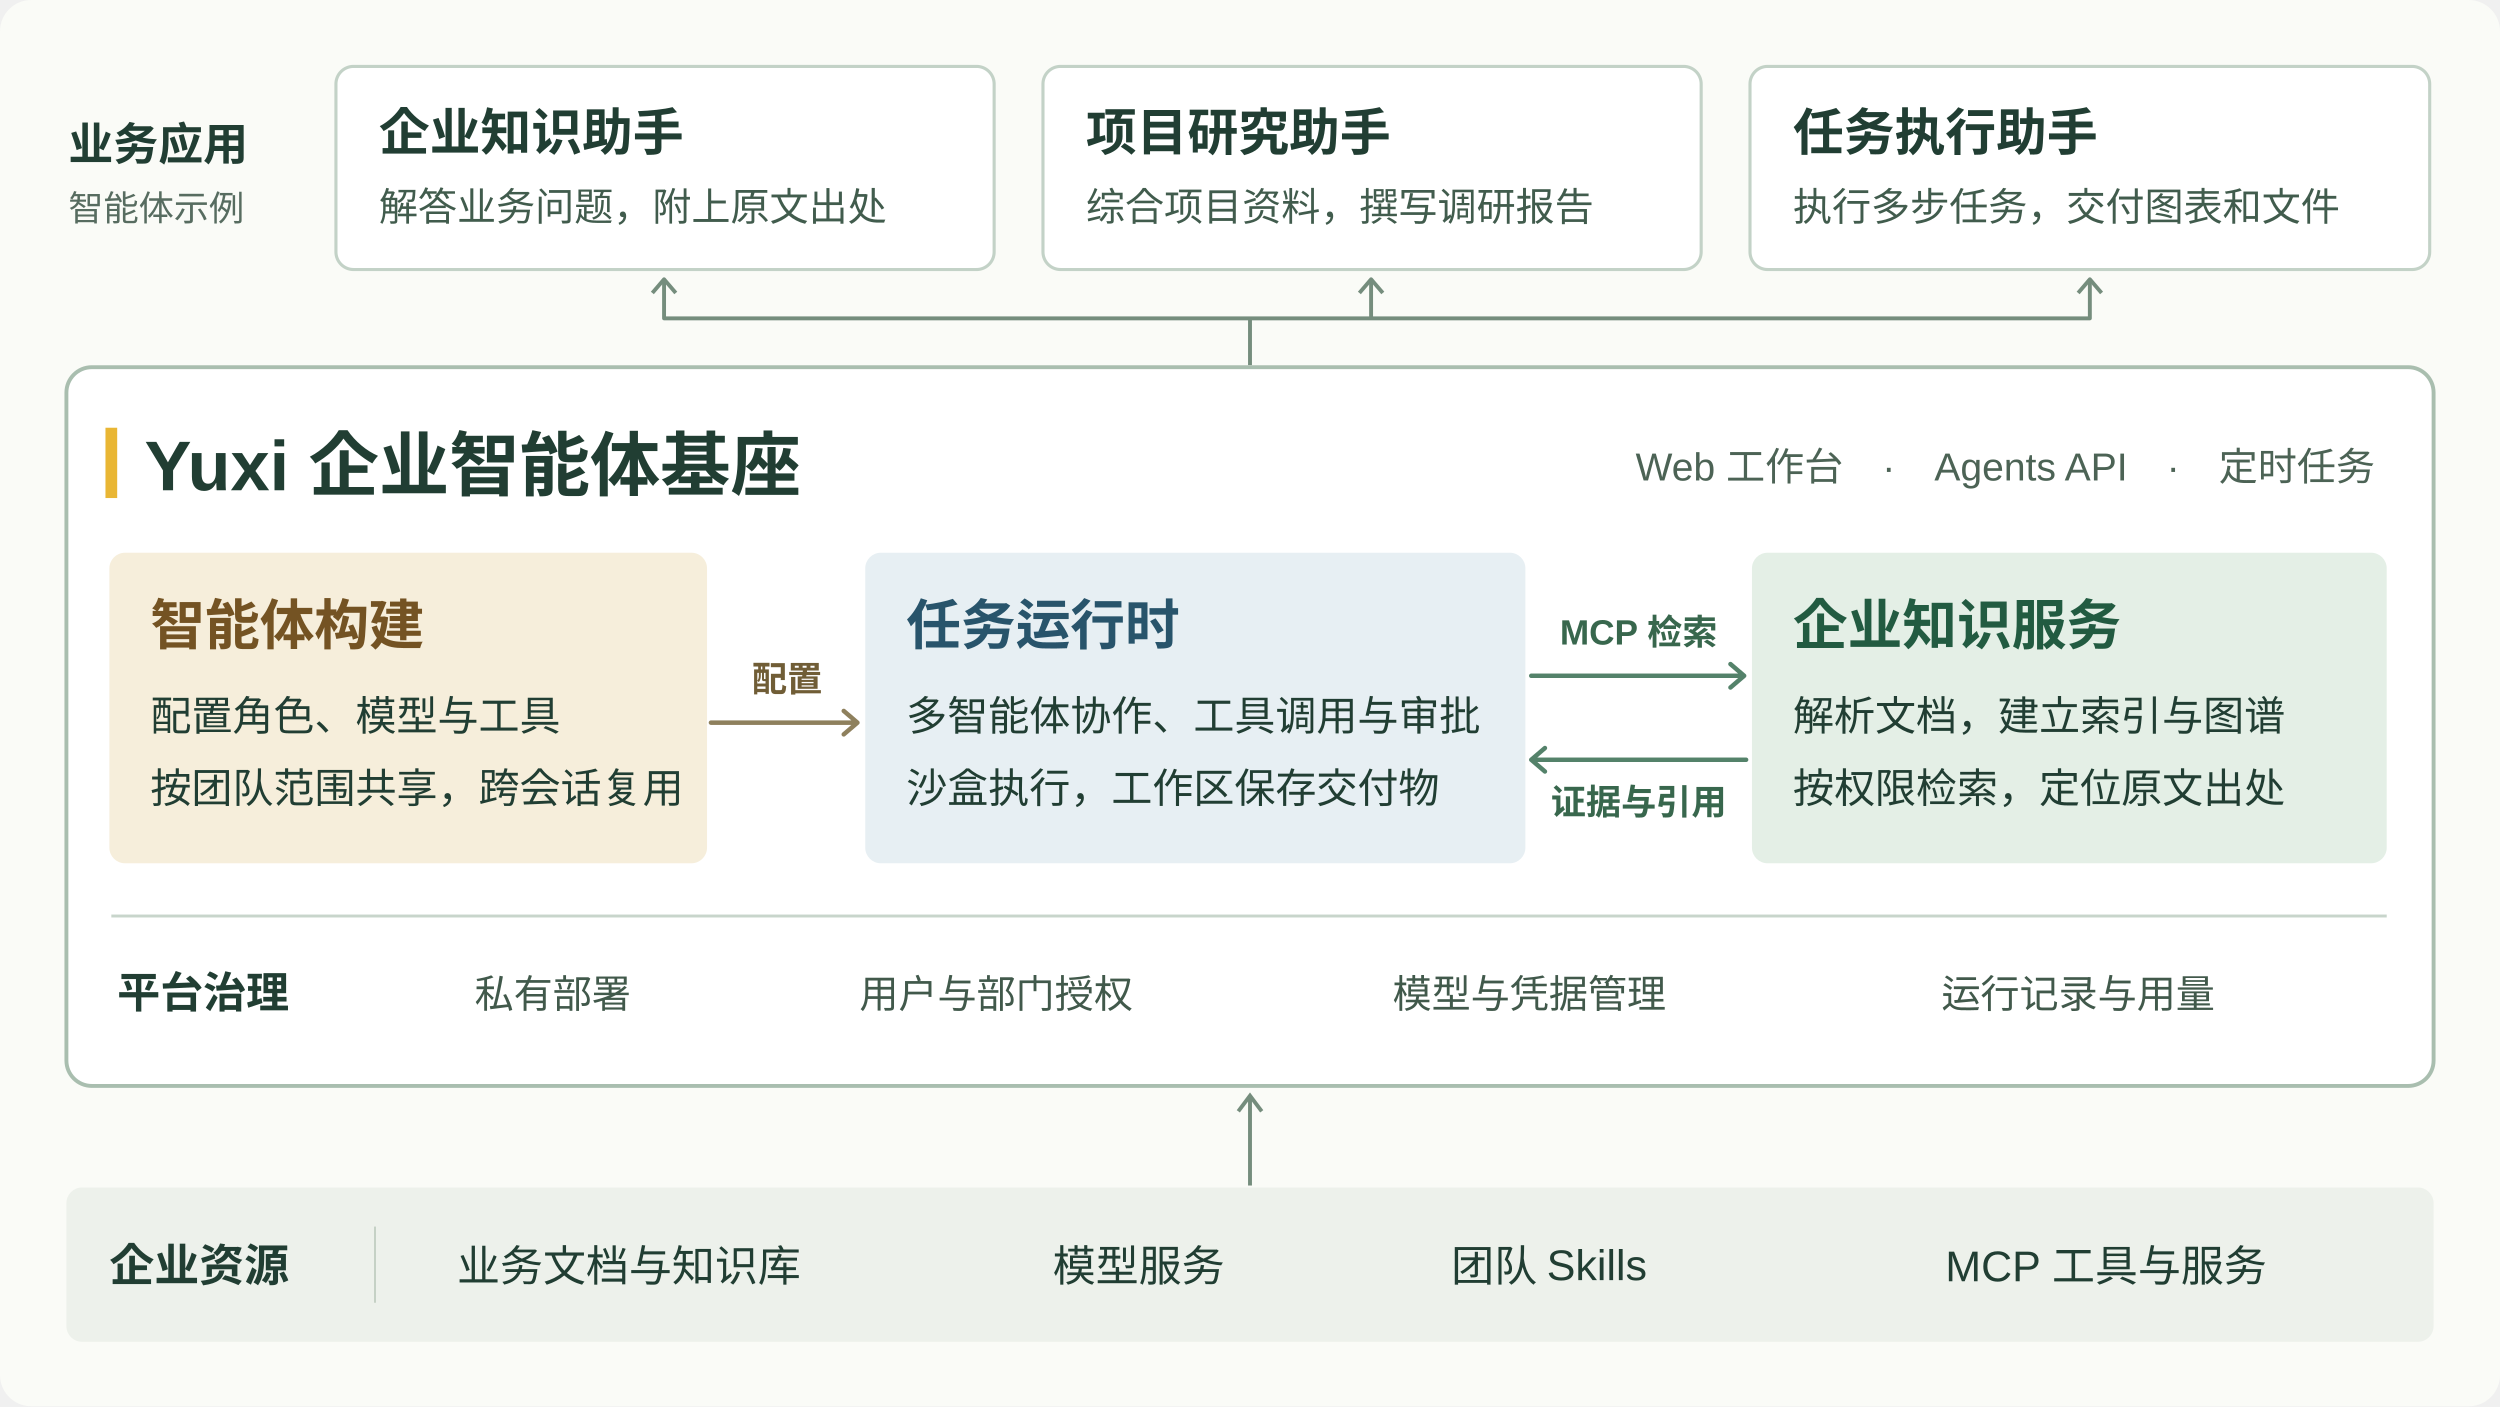
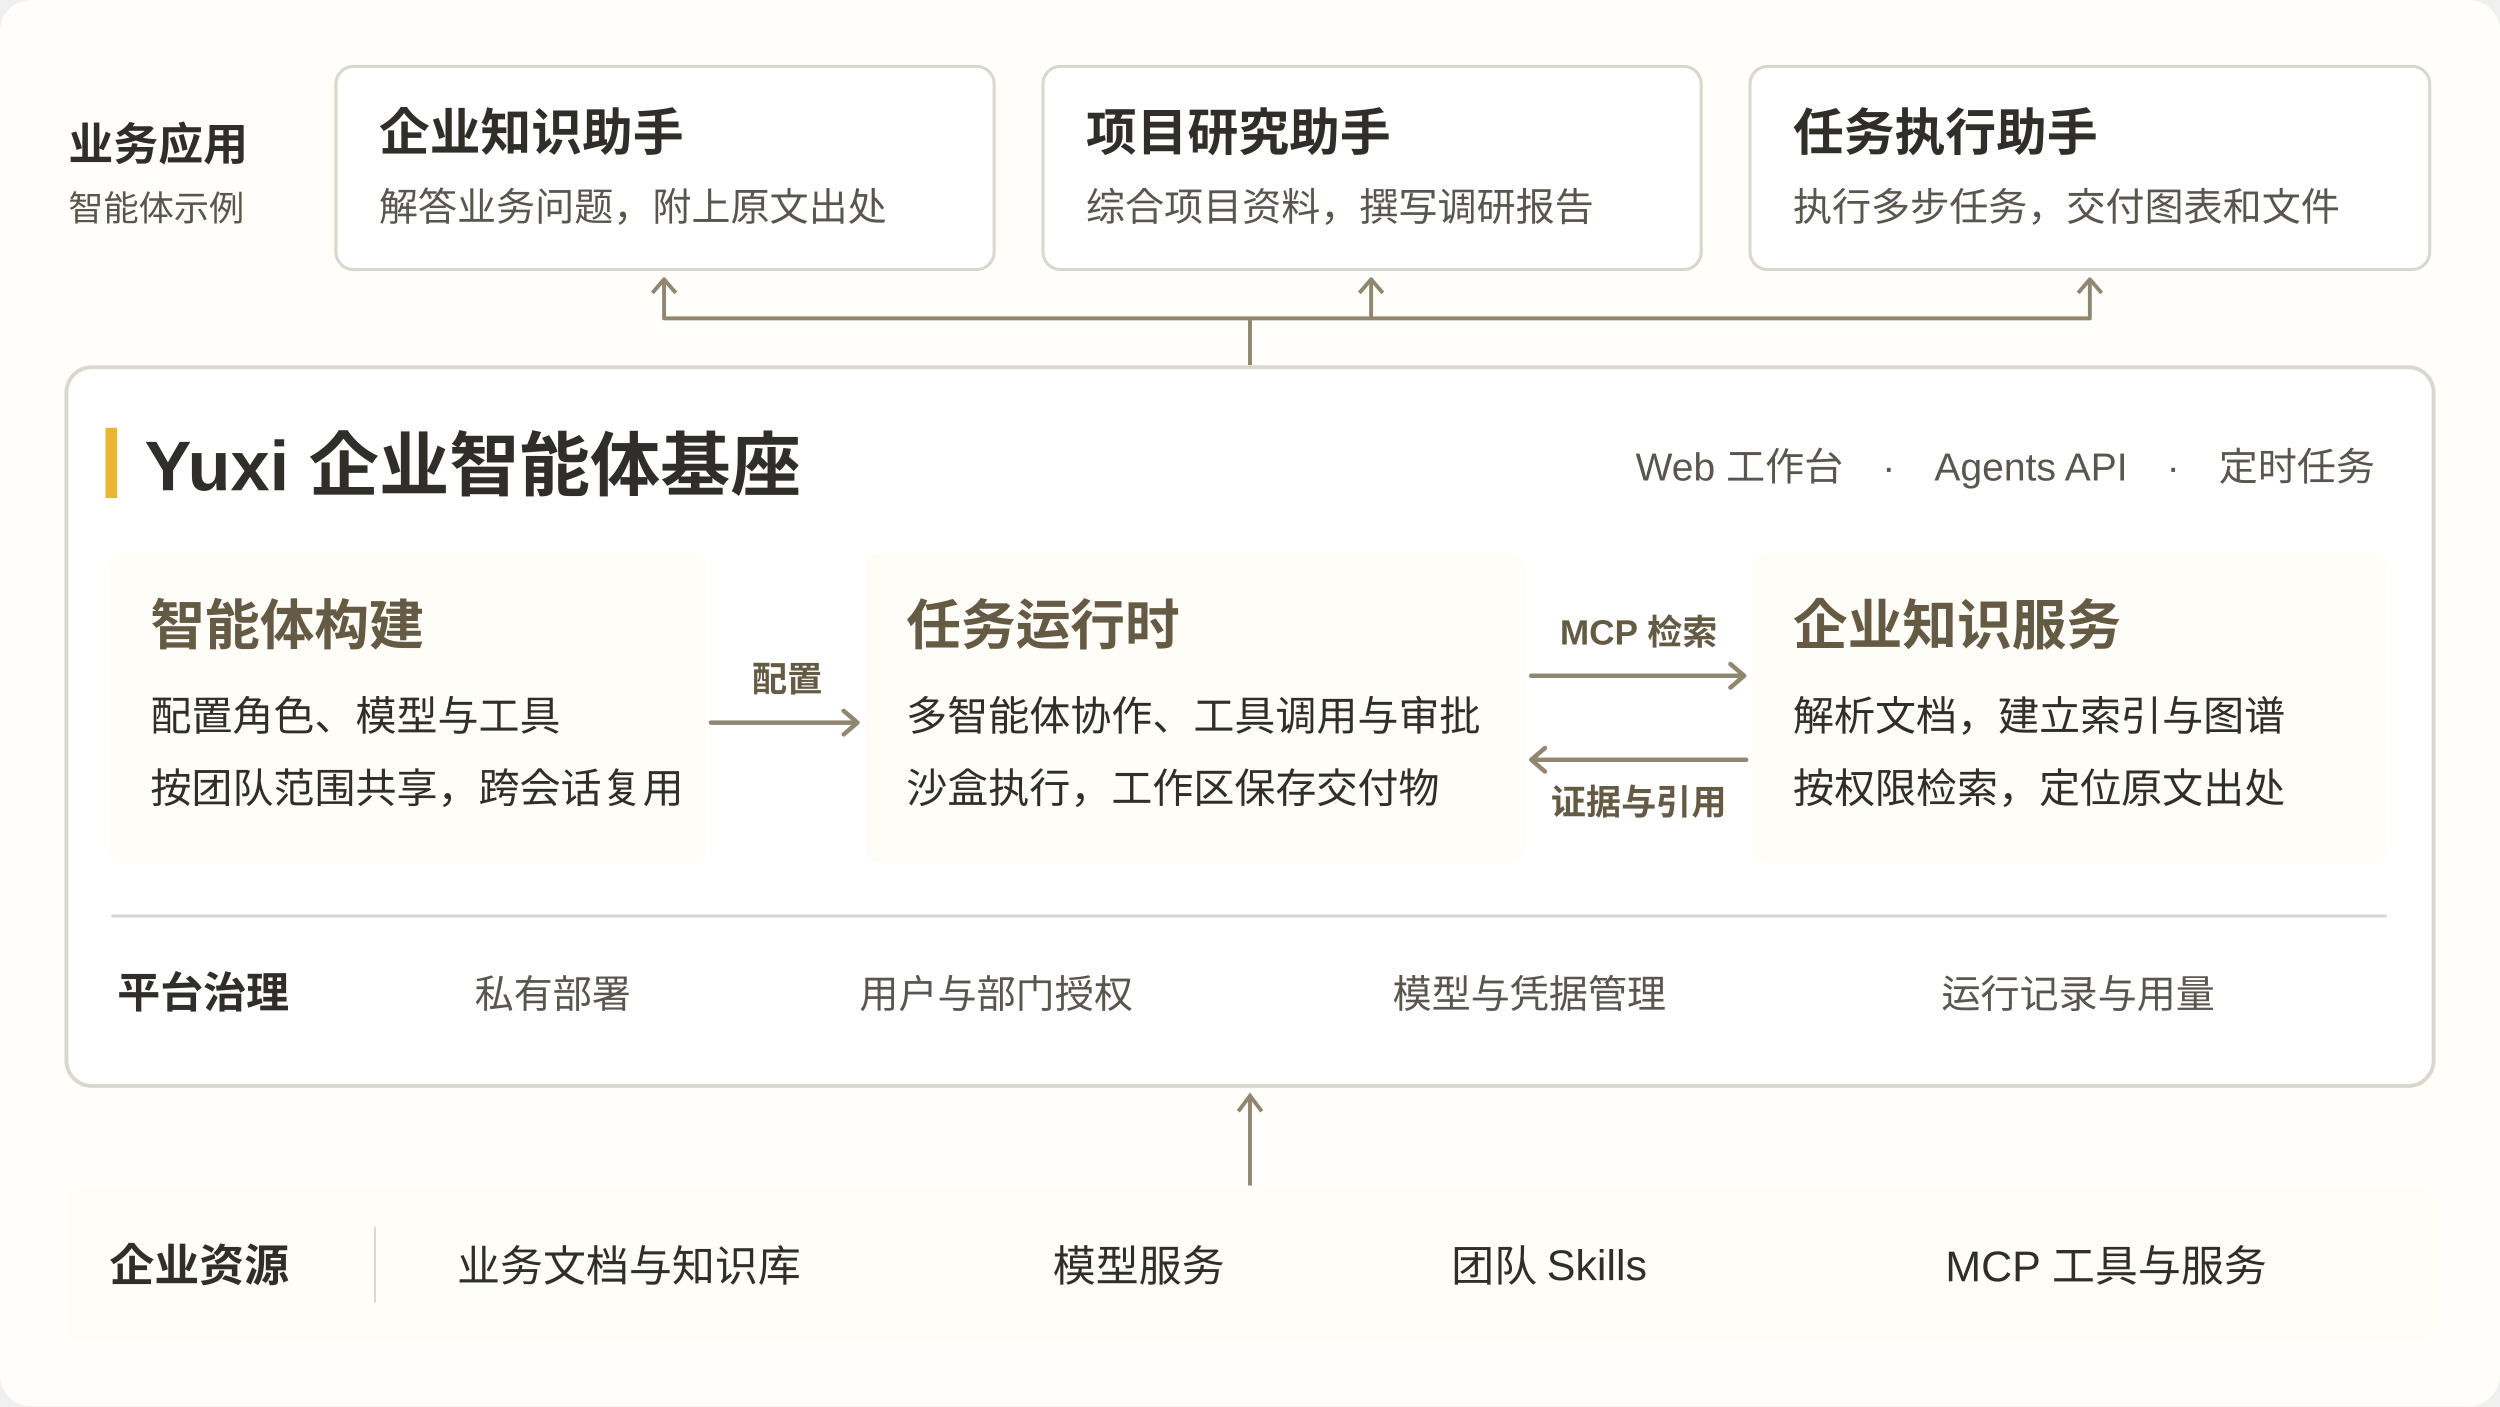
<svg xmlns="http://www.w3.org/2000/svg" width="1280" height="720" viewBox="0 0 1280 720" role="img" aria-labelledby="title desc">
-   <rect width="1280" height="720" rx="16" fill="#fafbf7" />
-   <g font-family="Arial, 'PingFang SC', 'Microsoft YaHei', sans-serif" fill="#213e33">
+   <rect width="1280" height="720" rx="16" fill="#FFFEFA" />
+   <g font-family="Arial, 'PingFang SC', 'Microsoft YaHei', sans-serif" fill="#302E2A">
    <g aria-label="可构建的业务智能体示例">
      <text x="35" y="82" font-size="23" font-weight="650">业务应用</text>
-       <text x="35" y="113" font-size="18" fill="#576c60">智能体示例</text>
-       <g fill="#fff" stroke="#c3d2c7" stroke-width="1.6">
+       <text x="35" y="113" font-size="18" fill="#59564F">智能体示例</text>
+       <g fill="#fff" stroke="#DAD7CF" stroke-width="1.6">
        <rect x="172" y="34" width="337" height="104" rx="9" />
        <rect x="534" y="34" width="337" height="104" rx="9" />
        <rect x="896" y="34" width="348" height="104" rx="9" />
      </g>
      <g font-size="26" font-weight="650">
        <text x="194" y="77">企业知识助手</text>
        <text x="556" y="77">项目研究助手</text>
        <text x="918" y="77">任务执行助手</text>
      </g>
-       <g font-size="20" fill="#415c4d">
+       <g font-size="20" fill="#59564F">
        <text x="194" y="113">解答业务问题，附上原文出处</text>
        <text x="556" y="113">综合项目资料，撰写调研报告</text>
        <text x="918" y="113">执行多步任务，交付图表和文件</text>
      </g>
    </g>
-     <g fill="none" stroke="#758d7d" stroke-width="2" stroke-linejoin="round">
+     <g fill="none" stroke="#918771" stroke-width="2" stroke-linejoin="round">
      <path d="M340 143v20h730v-20 M702 163v-20 M640 187v-24" />
      <path d="m334 150 6-7 6 7m350 0 6-7 6 7m356 0 6-7 6 7" />
    </g>
    <g aria-label="企业智能体基座">
-       <rect x="34" y="188" width="1212" height="368" rx="13" fill="#fff" stroke="#a9beaf" stroke-width="2" />
+       <rect x="34" y="188" width="1212" height="368" rx="13" fill="#fff" stroke="#DAD7CF" stroke-width="2" />
      <path d="M57 219v36" stroke="#e9b634" stroke-width="6" />
      <text x="74" y="251" font-size="36" font-weight="700">Yuxi 企业智能体基座</text>
-       <text x="1216" y="246" text-anchor="end" font-size="20" fill="#4c6355">Web 工作台　·　Agents API　·　定时任务</text>
-       <rect x="56" y="283" width="306" height="159" rx="8" fill="#f6eedb" />
-       <rect x="443" y="283" width="338" height="159" rx="8" fill="#e7eff3" />
-       <rect x="897" y="283" width="325" height="159" rx="8" fill="#e4efe6" />
+       <text x="1216" y="246" text-anchor="end" font-size="20" fill="#59564F">Web 工作台　·　Agents API　·　定时任务</text>
+       <rect x="56" y="283" width="306" height="159" rx="8" fill="#FFFDF8" />
+       <rect x="443" y="283" width="338" height="159" rx="8" fill="#FFFDF8" />
+       <rect x="897" y="283" width="325" height="159" rx="8" fill="#FFFDF8" />
      <g font-size="28" font-weight="680">
-         <text x="77" y="330" fill="#745323">智能体构建</text>
-         <text x="464" y="330" fill="#28546b">任务运行时</text>
-         <text x="918" y="330" fill="#225b41">企业知识服务</text>
+         <text x="77" y="330" fill="#655B45">智能体构建</text>
+         <text x="464" y="330" fill="#655B45">任务运行时</text>
+         <text x="918" y="330" fill="#655B45">企业知识服务</text>
      </g>
      <g font-size="21">
        <text x="77" y="374">配置角色、模型与工具</text>
        <text x="77" y="411">按团队范围共享，跨会话复用</text>
        <text x="464" y="374">多智能体协作、工具调用与审批</text>
        <text x="464" y="411">沙盒执行，工作区保存交付物</text>
        <text x="918" y="374">解析文档，建立索引与图谱</text>
        <text x="918" y="411">按权限检索，定位原文出处</text>
      </g>
      <g fill="none" stroke-width="2.3" stroke-linecap="round" stroke-linejoin="round">
-         <path d="M364 370h75m-7-6 7 6-7 6" stroke="#8e805d" />
-         <path d="M784 346h109m-7-6 7 6-7 6 M894 389H784m7-6-7 6 7 6" stroke="#54826a" />
+         <path d="M364 370h75m-7-6 7 6-7 6" stroke="#918771" />
+         <path d="M784 346h109m-7-6 7 6-7 6 M894 389H784m7-6-7 6 7 6" stroke="#918771" />
      </g>
      <g font-size="18" font-weight="550" text-anchor="middle">
-         <text x="403" y="354" fill="#705d36">配置</text>
-         <text x="839" y="330" fill="#38674d">MCP 检索</text>
-         <text x="839" y="417" fill="#38674d">证据与引用</text>
+         <text x="403" y="354" fill="#655B45">配置</text>
+         <text x="839" y="330" fill="#655B45">MCP 检索</text>
+         <text x="839" y="417" fill="#655B45">证据与引用</text>
      </g>
-       <path d="M57 469h1165" stroke="#c8d5cb" stroke-width="1.5" />
+       <path d="M57 469h1165" stroke="#DAD7CF" stroke-width="1.5" />
      <text x="60" y="516" font-size="22" font-weight="650">平台治理</text>
-       <g font-size="20" fill="#41594b">
+       <g font-size="20" fill="#59564F">
        <text x="243" y="516">私有部署</text>
        <text x="440" y="516">用户与部门授权</text>
        <text x="713" y="516">模型与凭据管理</text>
        <text x="994" y="516">运行记录与用量</text>
      </g>
    </g>
-     <path d="M640 607v-46m-6 8 6-8 6 8" fill="none" stroke="#758d7d" stroke-width="2" />
+     <path d="M640 607v-46m-6 8 6-8 6 8" fill="none" stroke="#918771" stroke-width="2" />
    <g aria-label="可接入的企业资源">
-       <rect x="34" y="608" width="1212" height="79" rx="8" fill="#edf1eb" />
+       <rect x="34" y="608" width="1212" height="79" rx="8" fill="#FFFDF8" />
      <text x="56" y="656" font-size="23" font-weight="650">企业资源</text>
-       <path d="M192 628v39" stroke="#c4d0c4" />
+       <path d="M192 628v39" stroke="#DAD7CF" />
      <g font-size="22">
        <text x="234" y="656">业务文档与知识库</text>
        <text x="539" y="656">模型服务</text>
        <text x="743" y="656">团队 Skills</text>
        <text x="996" y="656">MCP 工具与服务</text>
      </g>
    </g>
  </g>
</svg>
